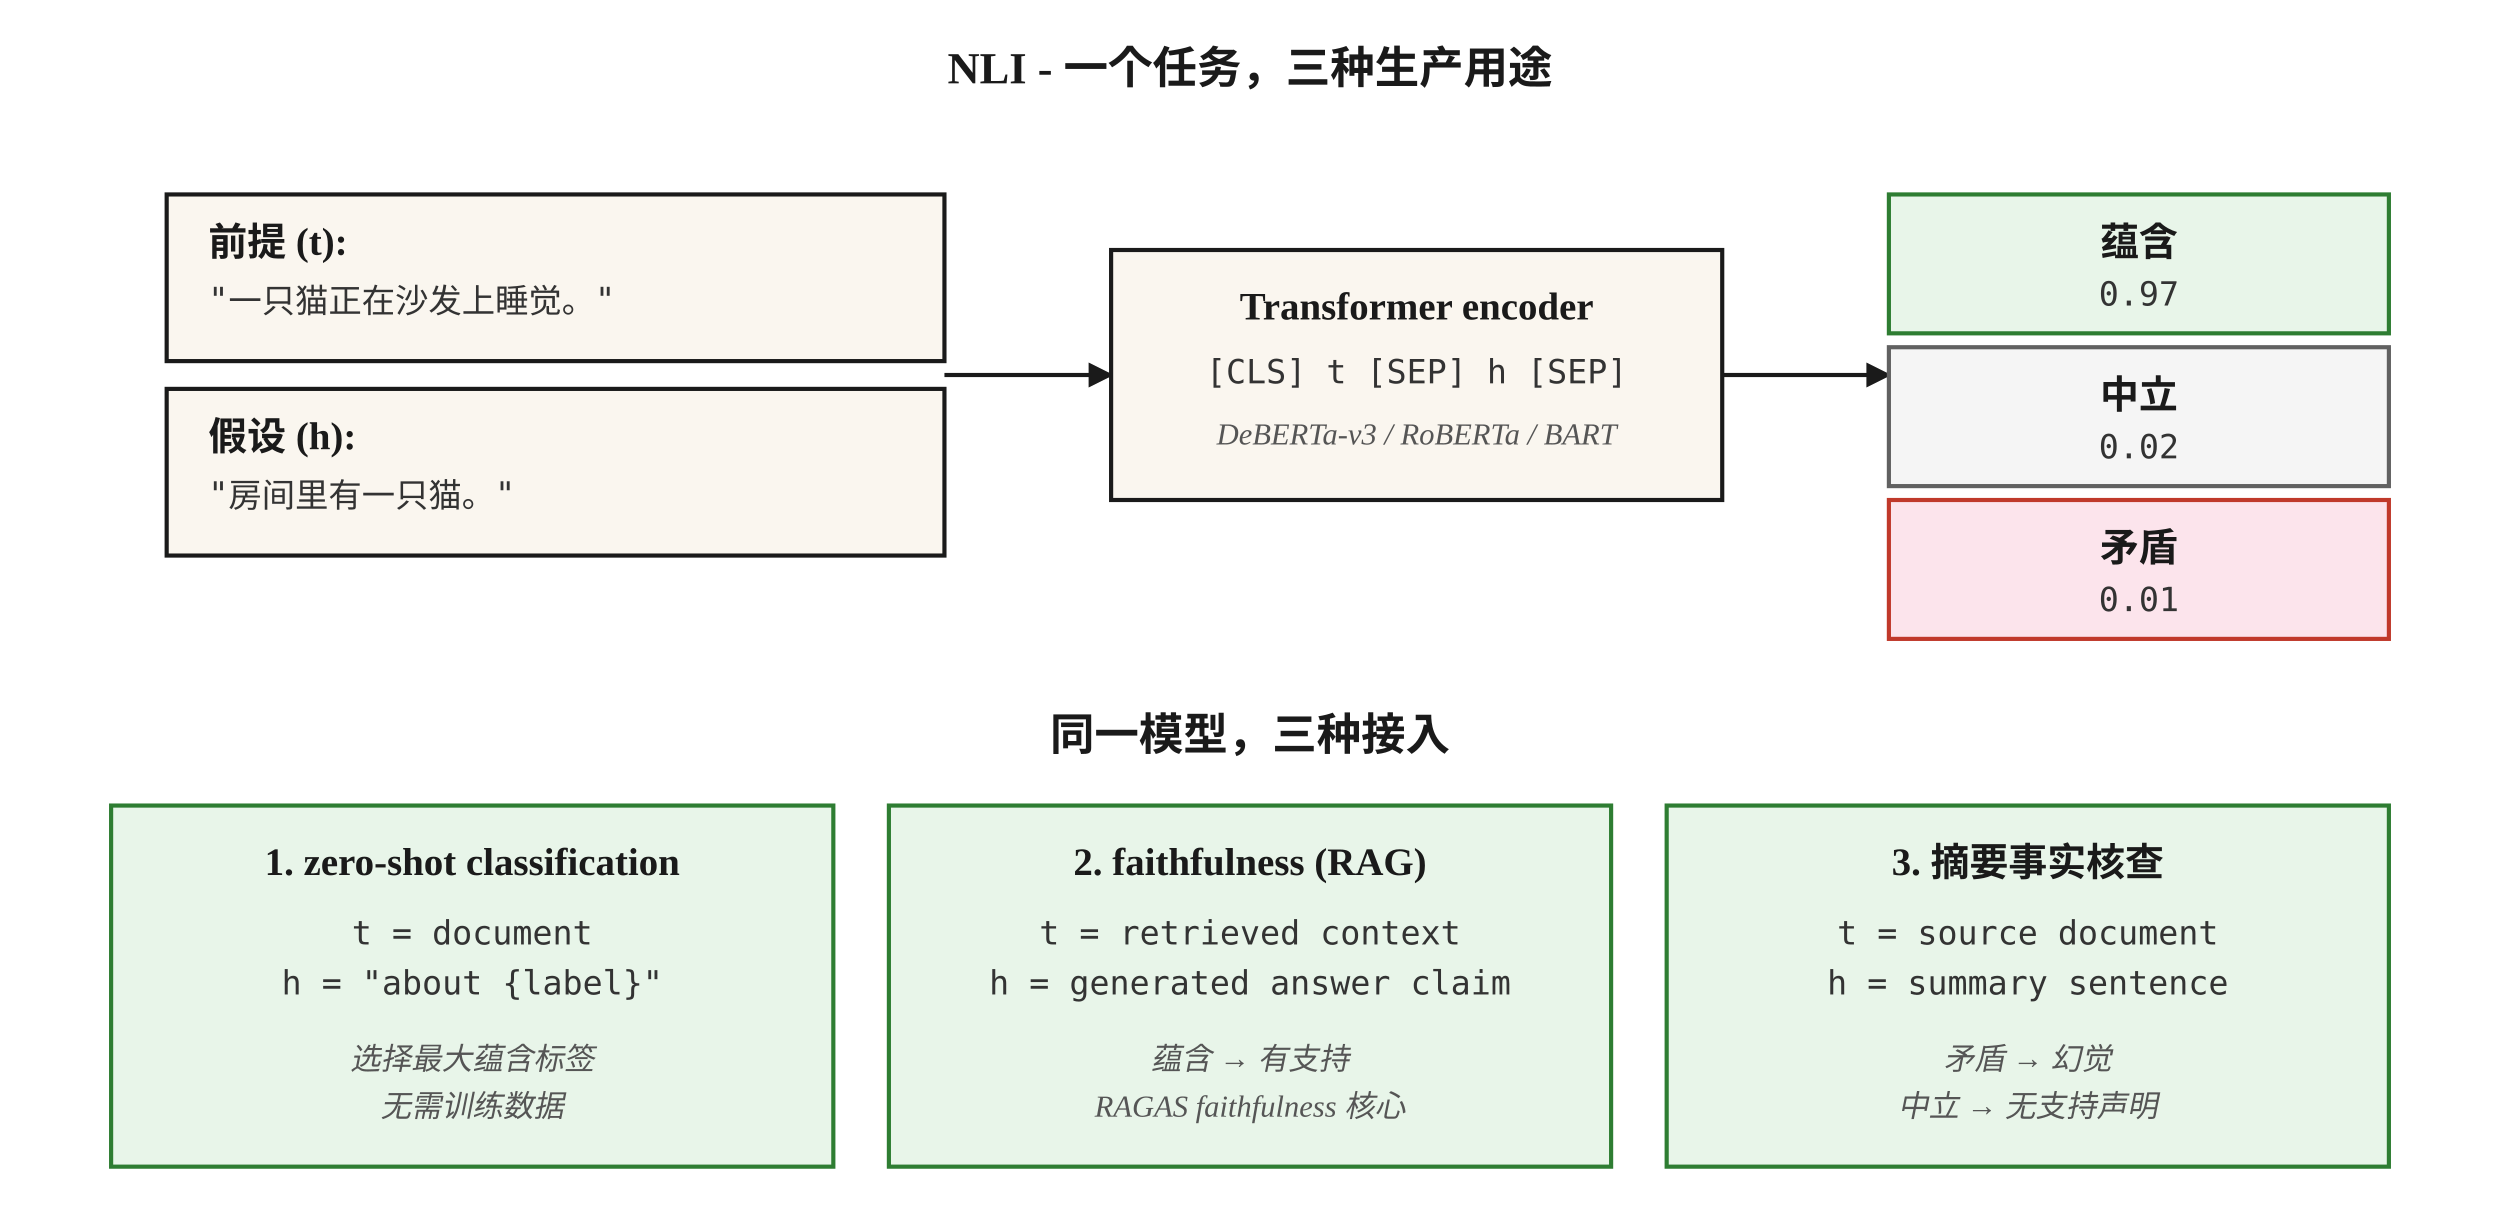
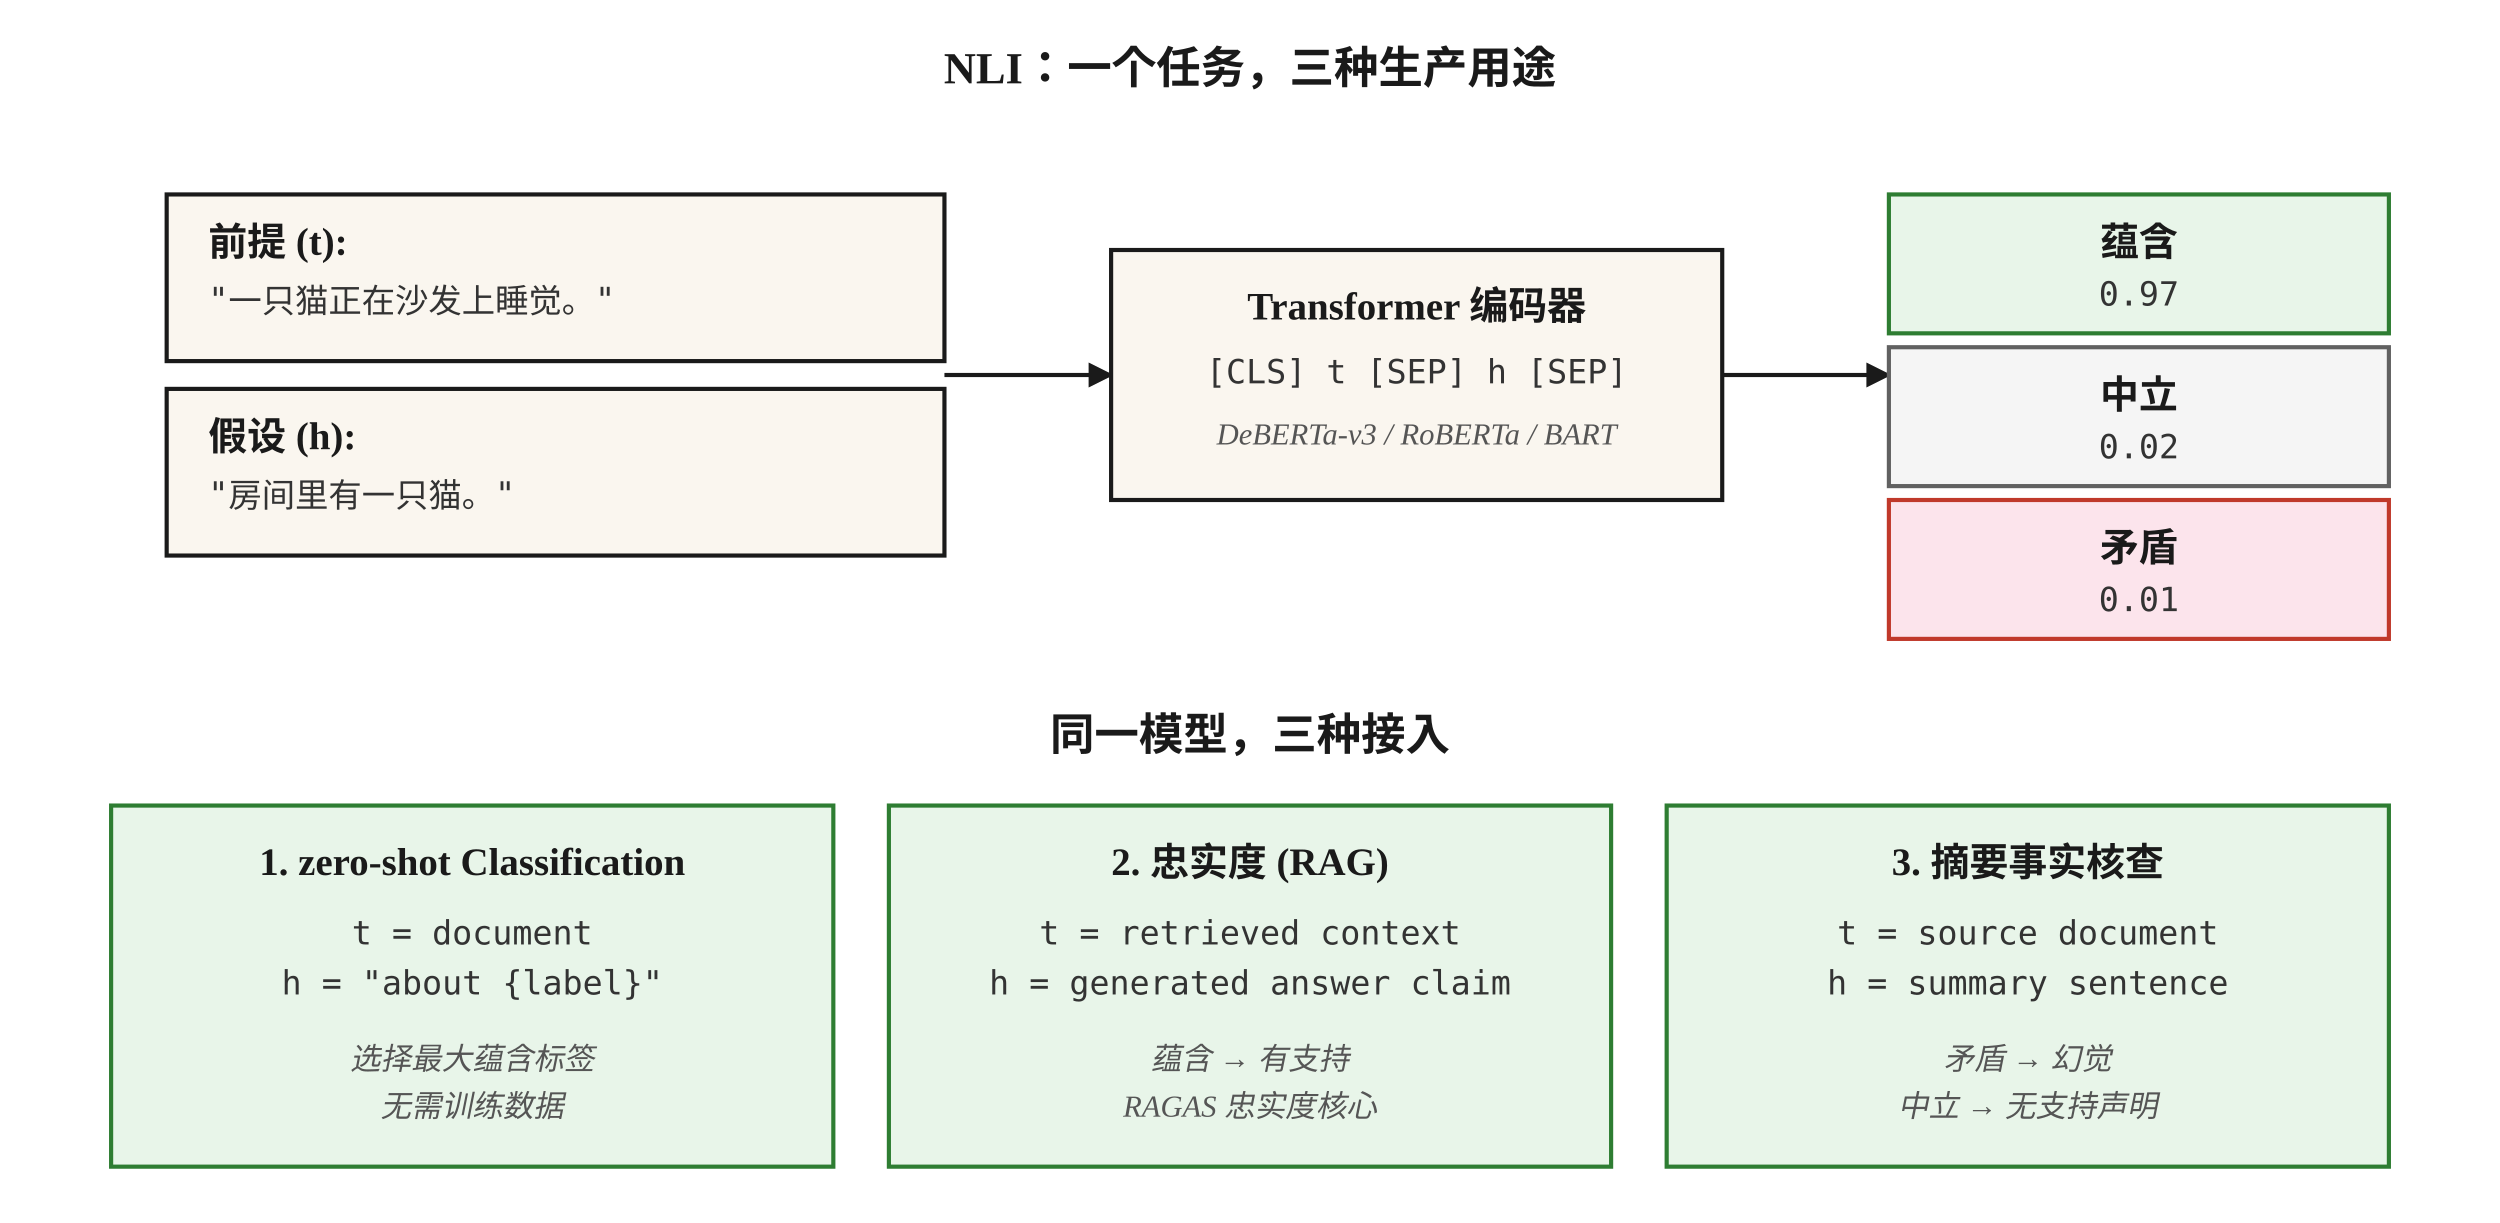
<svg xmlns="http://www.w3.org/2000/svg" viewBox="0 0 900 440" font-family="Georgia, 'Times New Roman', serif">
  <defs>
    <marker id="arrow" viewBox="0 0 10 10" refX="9" refY="5" markerWidth="6" markerHeight="6" orient="auto">
      <path d="M0,0 L10,5 L0,10 z" fill="#1a1a1a" />
    </marker>
    <style>
      .box { fill: #faf6ef; stroke: #1a1a1a; stroke-width: 1.5; }
      .ent { fill: #e8f5e9; stroke: #2e7d32; stroke-width: 1.5; }
      .cont { fill: #fce4ec; stroke: #c0392b; stroke-width: 1.5; }
      .neu { fill: #f5f5f5; stroke: #616161; stroke-width: 1.5; }
      .label { font-size: 14px; font-weight: 600; fill: #1a1a1a; }
      .content { font-size: 12px; fill: #333; font-family: 'Menlo', monospace; }
      .caption { font-size: 11px; fill: #555; font-style: italic; }
      .title { font-size: 16px; font-weight: 700; fill: #1a1a1a; }
    </style>
  </defs>
-   <text x="450" y="30" text-anchor="middle" class="title">NLI - 一个任务，三种生产用途</text>
+   <text x="450" y="30" text-anchor="middle" class="title">NLI：一个任务，三种生产用途</text>
  <rect x="60" y="70" width="280" height="60" class="box" />
  <text x="75" y="92" class="label">前提 (t):</text>
  <text x="75" y="112" class="content">"一只猫正在沙发上睡觉。"</text>
  <rect x="60" y="140" width="280" height="60" class="box" />
  <text x="75" y="162" class="label">假设 (h):</text>
  <text x="75" y="182" class="content">"房间里有一只猫。"</text>
  <line x1="340" y1="135" x2="400" y2="135" stroke="#1a1a1a" stroke-width="1.5" marker-end="url(#arrow)" />
  <rect x="400" y="90" width="220" height="90" class="box" />
-   <text x="510" y="115" text-anchor="middle" class="label">Transformer encoder</text>
+   <text x="510" y="115" text-anchor="middle" class="label">Transformer 编码器</text>
  <text x="510" y="138" text-anchor="middle" class="content">[CLS] t [SEP] h [SEP]</text>
  <text x="510" y="160" text-anchor="middle" class="caption">DeBERTa-v3 / RoBERTa / BART</text>
  <line x1="620" y1="135" x2="680" y2="135" stroke="#1a1a1a" stroke-width="1.5" marker-end="url(#arrow)" />
  <rect x="680" y="70" width="180" height="50" class="ent" />
  <text x="770" y="92" text-anchor="middle" class="label">蕴含</text>
  <text x="770" y="110" text-anchor="middle" class="content">0.97</text>
  <rect x="680" y="125" width="180" height="50" class="neu" />
  <text x="770" y="147" text-anchor="middle" class="label">中立</text>
  <text x="770" y="165" text-anchor="middle" class="content">0.02</text>
  <rect x="680" y="180" width="180" height="50" class="cont" />
  <text x="770" y="202" text-anchor="middle" class="label">矛盾</text>
  <text x="770" y="220" text-anchor="middle" class="content">0.01</text>
  <text x="450" y="270" text-anchor="middle" class="title">同一模型，三种接入</text>
  <rect x="40" y="290" width="260" height="130" class="ent" />
-   <text x="170" y="315" text-anchor="middle" class="label">1. zero-shot classification</text>
+   <text x="170" y="315" text-anchor="middle" class="label">1. zero-shot Classification</text>
  <text x="170" y="340" text-anchor="middle" class="content">t = document</text>
  <text x="170" y="358" text-anchor="middle" class="content">h = "about {label}"</text>
  <text x="170" y="385" text-anchor="middle" class="caption">选择最大蕴含标签</text>
  <text x="170" y="402" text-anchor="middle" class="caption">无需训练数据</text>
  <rect x="320" y="290" width="260" height="130" class="ent" />
-   <text x="450" y="315" text-anchor="middle" class="label">2. faithfulness (RAG)</text>
+   <text x="450" y="315" text-anchor="middle" class="label">2. 忠实度 (RAG)</text>
  <text x="450" y="340" text-anchor="middle" class="content">t = retrieved context</text>
  <text x="450" y="358" text-anchor="middle" class="content">h = generated answer claim</text>
  <text x="450" y="385" text-anchor="middle" class="caption">蕴含 → 有支持</text>
-   <text x="450" y="402" text-anchor="middle" class="caption">RAGAS faithfulness 核心</text>
+   <text x="450" y="402" text-anchor="middle" class="caption">RAGAS 忠实度核心</text>
  <rect x="600" y="290" width="260" height="130" class="ent" />
  <text x="730" y="315" text-anchor="middle" class="label">3. 摘要事实核查</text>
  <text x="730" y="340" text-anchor="middle" class="content">t = source document</text>
  <text x="730" y="358" text-anchor="middle" class="content">h = summary sentence</text>
  <text x="730" y="385" text-anchor="middle" class="caption">矛盾 → 幻觉</text>
  <text x="730" y="402" text-anchor="middle" class="caption">中立 → 无支持声明</text>
</svg>
